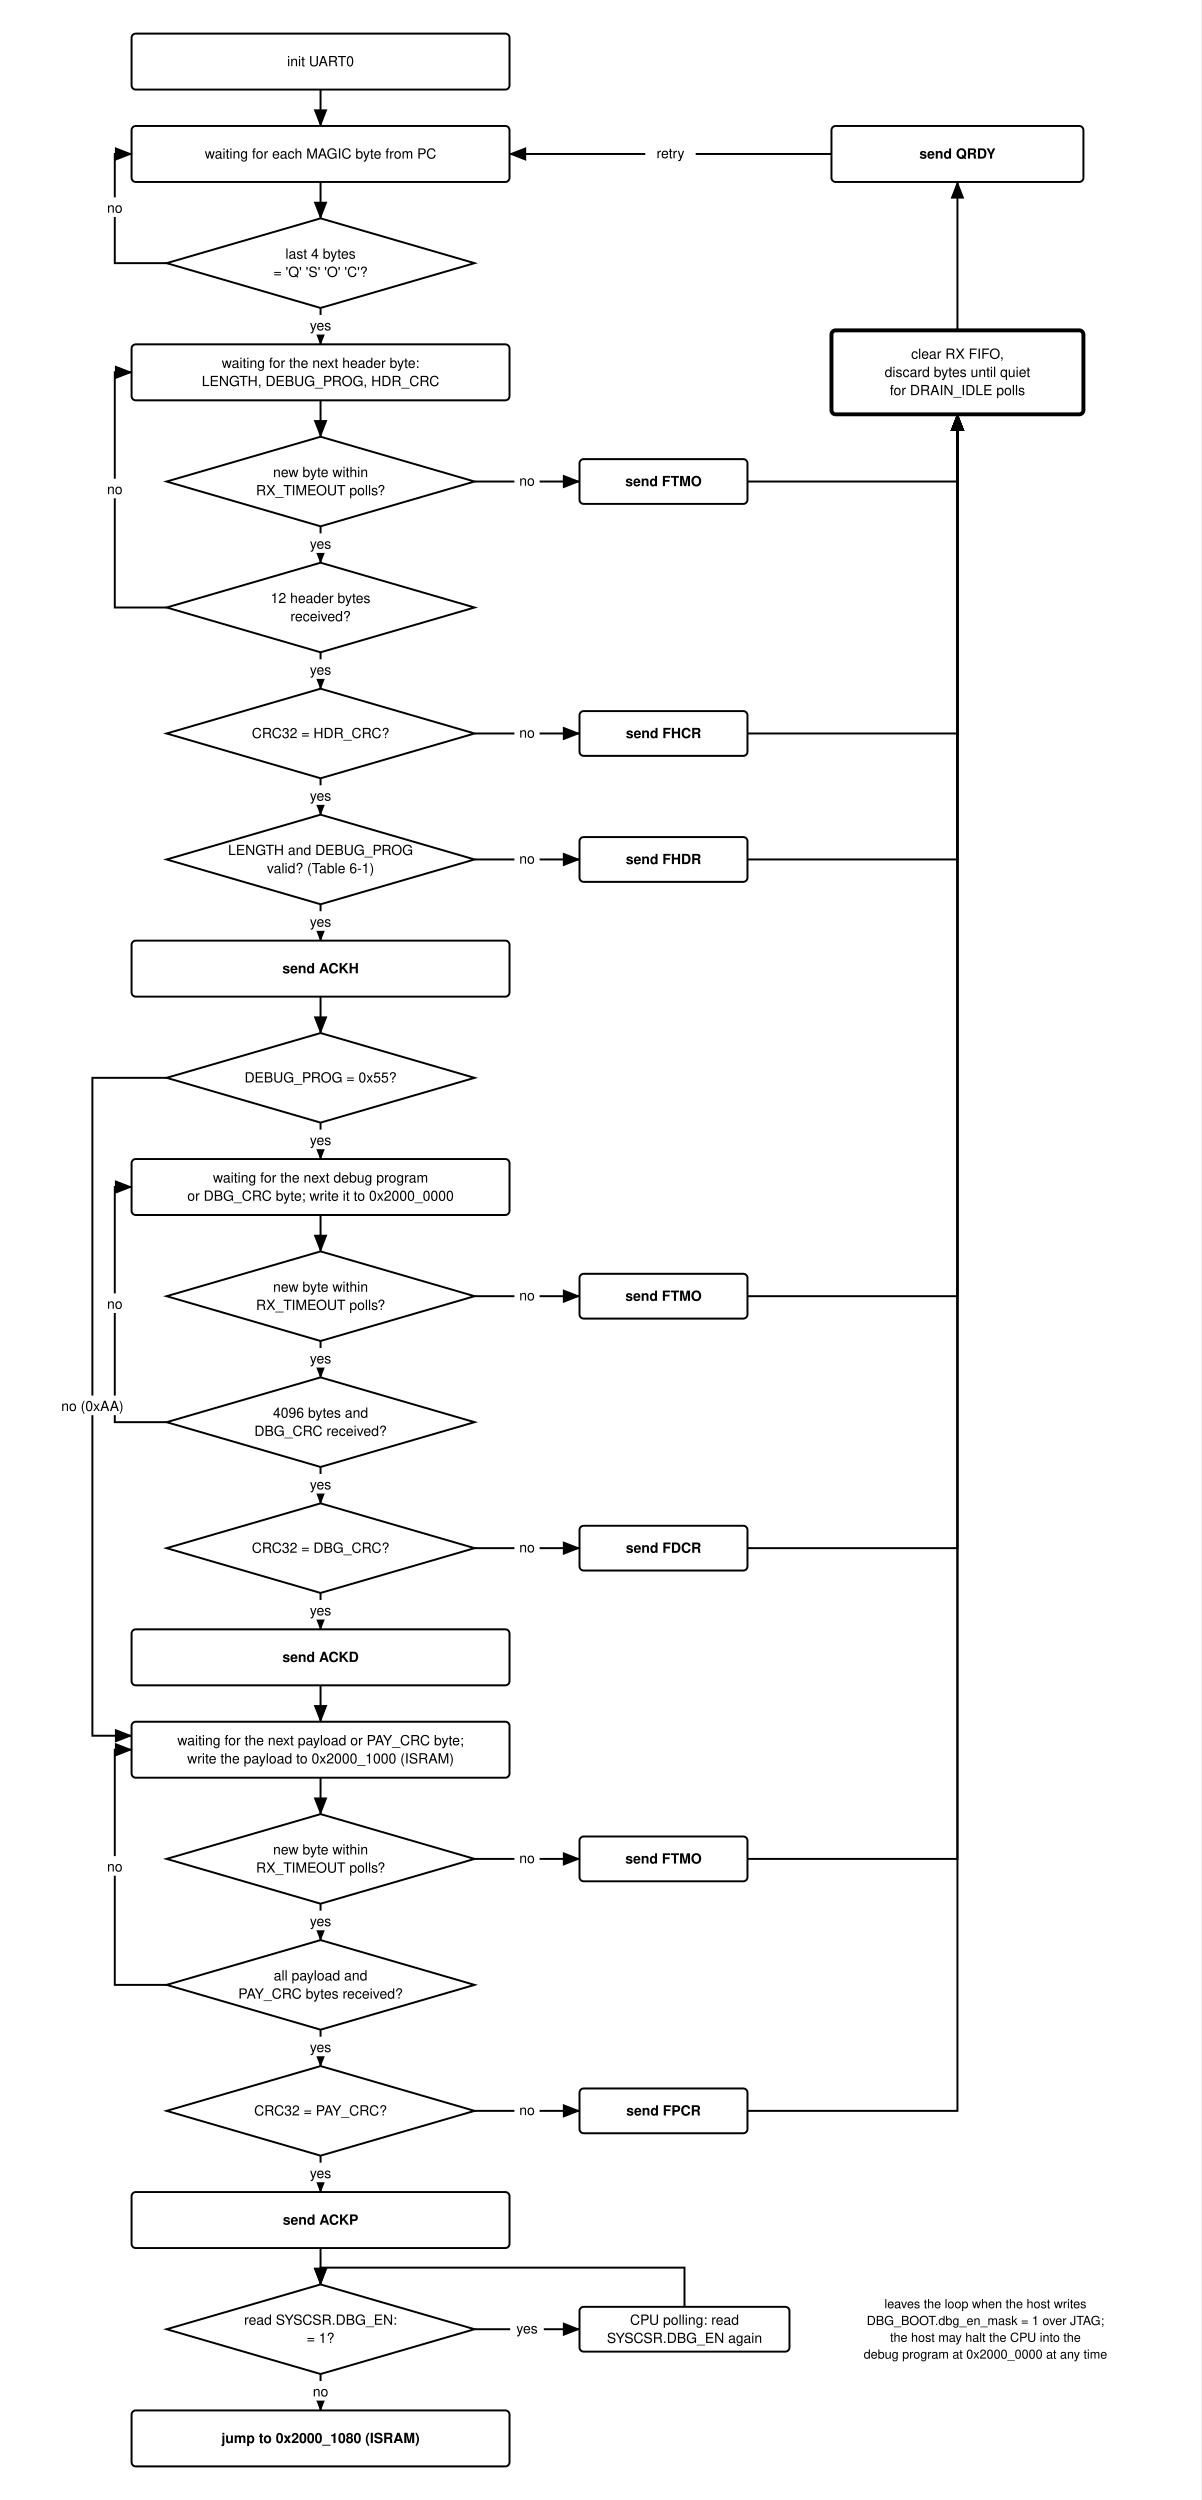
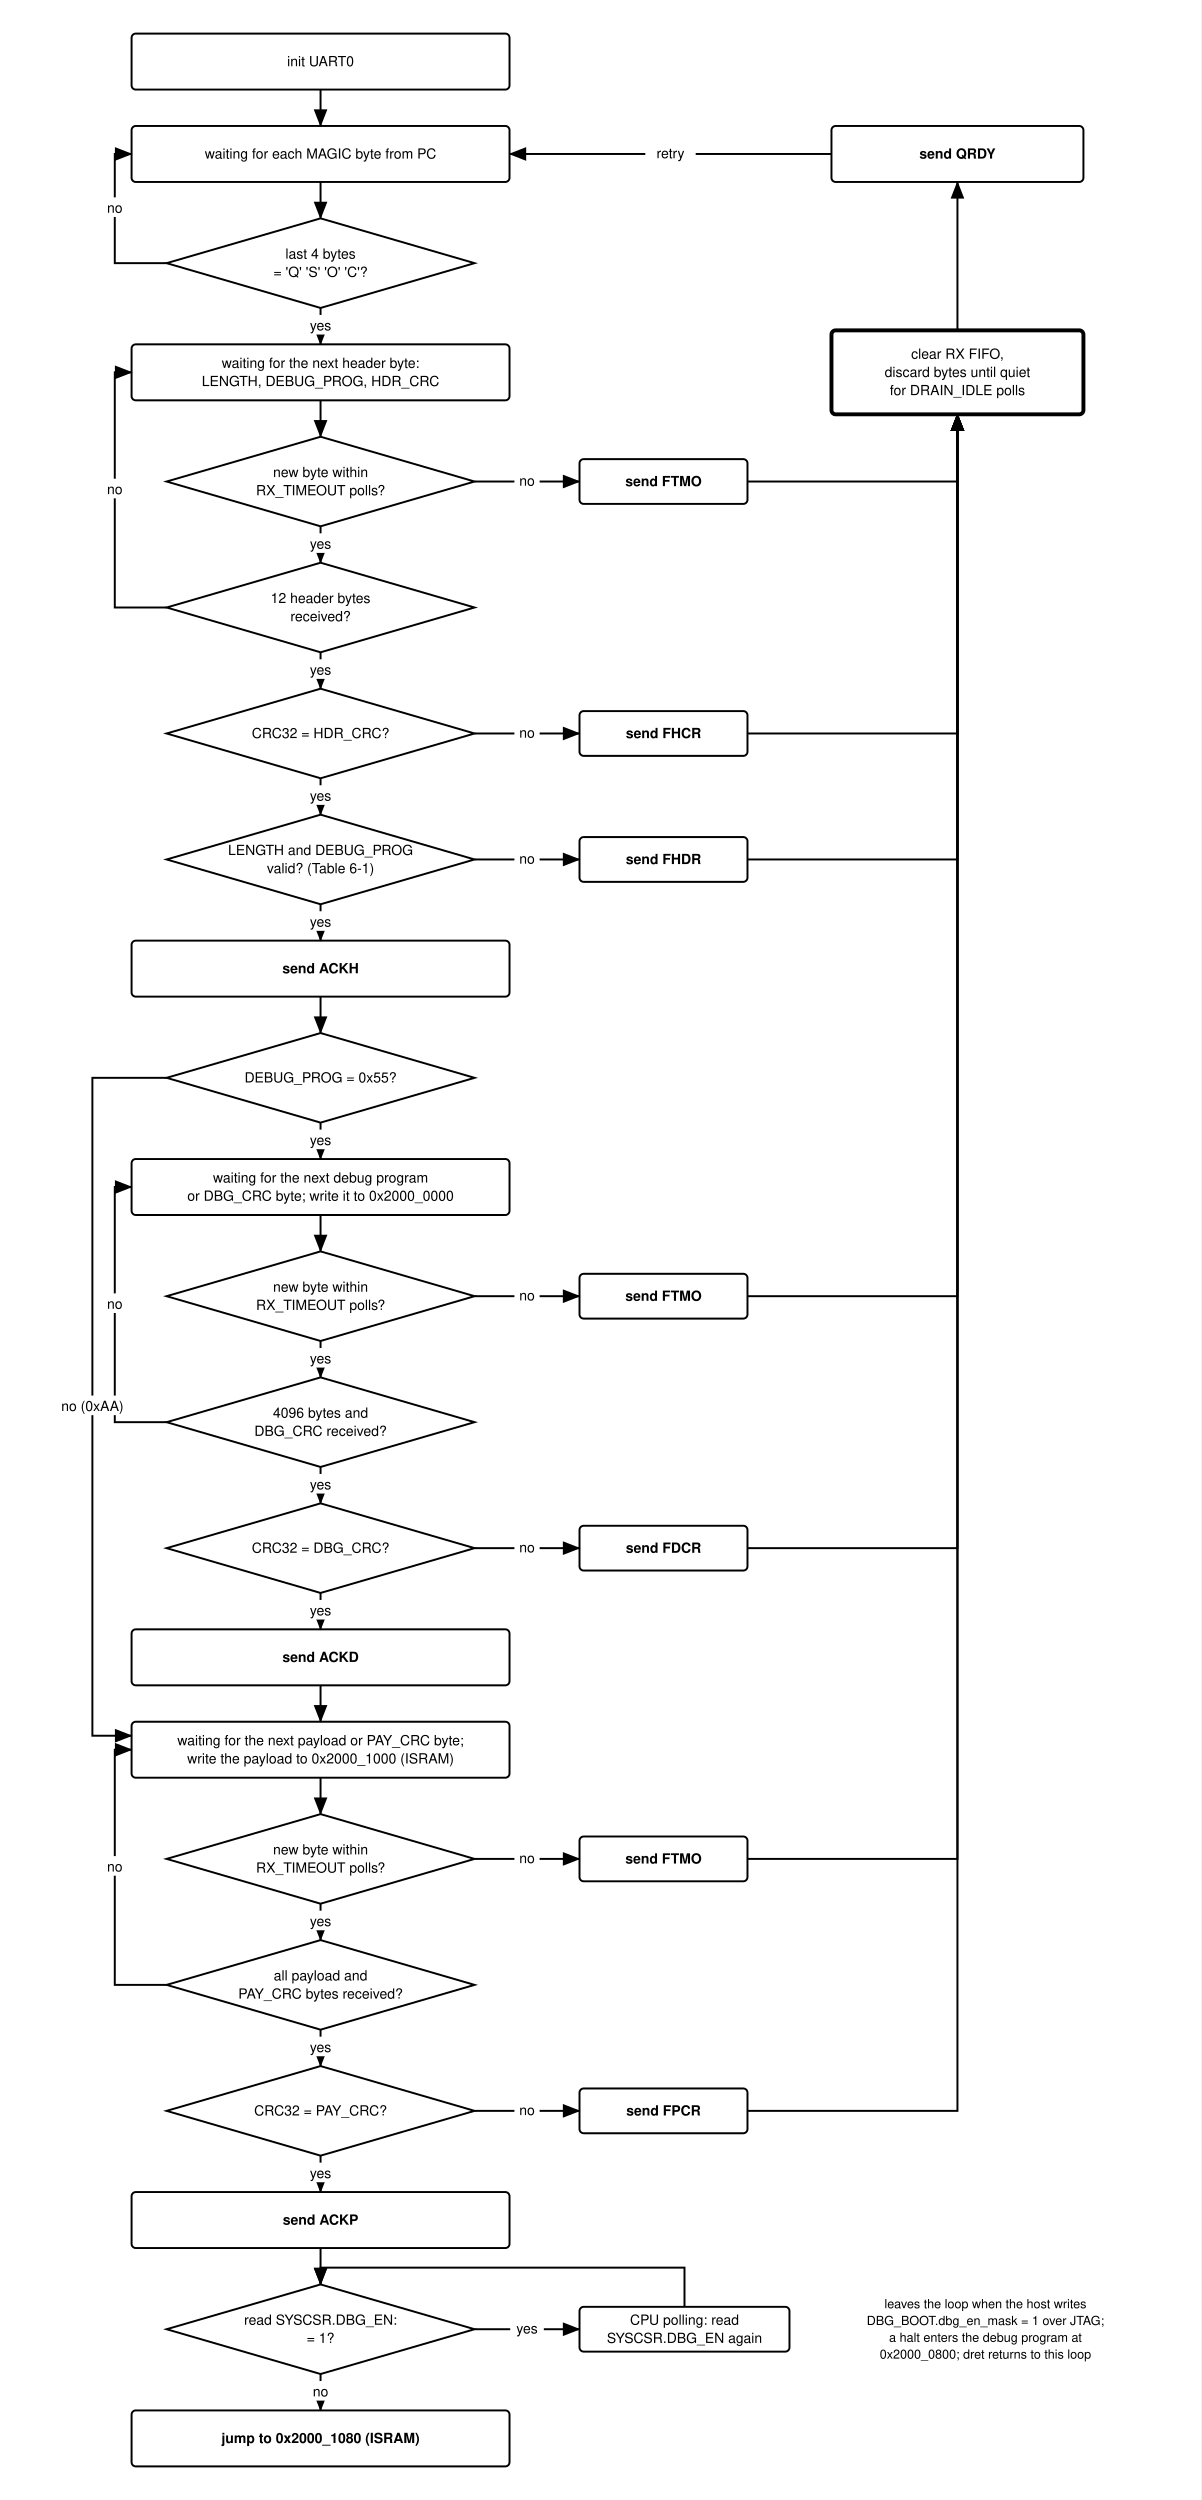
<svg xmlns="http://www.w3.org/2000/svg" width="858" height="1786" viewBox="-74 -14 858 1786" font-family="Helvetica,Arial,sans-serif">
  <defs>
    <marker id="ah" markerWidth="9" markerHeight="7" refX="8.5" refY="3.5" orient="auto">
      <polygon points="0 0, 9 3.5, 0 7" fill="#000000" />
    </marker>
    <marker id="ahs" markerWidth="9" markerHeight="7" refX="0.5" refY="3.5" orient="auto">
      <polygon points="9 0, 0 3.5, 9 7" fill="#000000" />
    </marker>
  </defs>
  <rect x="-74" y="-14" width="858" height="1786" fill="#ffffff" />
  <rect x="20" y="10" width="270" height="40" rx="3" fill="#ffffff" stroke="#000000" stroke-width="1.4" />
  <rect x="20" y="76" width="270" height="40" rx="3" fill="#ffffff" stroke="#000000" stroke-width="1.4" />
  <polygon points="155.0,142 265,174.0 155.0,206 45,174.0" fill="#ffffff" stroke="#000000" stroke-width="1.4" />
  <rect x="20" y="232" width="270" height="40" rx="3" fill="#ffffff" stroke="#000000" stroke-width="1.4" />
  <polygon points="155.0,298 265,330.0 155.0,362 45,330.0" fill="#ffffff" stroke="#000000" stroke-width="1.4" />
  <polygon points="155.0,388 265,420.0 155.0,452 45,420.0" fill="#ffffff" stroke="#000000" stroke-width="1.4" />
  <polygon points="155.0,478 265,510.0 155.0,542 45,510.0" fill="#ffffff" stroke="#000000" stroke-width="1.4" />
  <polygon points="155.0,568 265,600.0 155.0,632 45,600.0" fill="#ffffff" stroke="#000000" stroke-width="1.4" />
  <rect x="20" y="658" width="270" height="40" rx="3" fill="#ffffff" stroke="#000000" stroke-width="1.4" />
  <polygon points="155.0,724 265,756.0 155.0,788 45,756.0" fill="#ffffff" stroke="#000000" stroke-width="1.4" />
  <rect x="20" y="814" width="270" height="40" rx="3" fill="#ffffff" stroke="#000000" stroke-width="1.4" />
  <polygon points="155.0,880 265,912.0 155.0,944 45,912.0" fill="#ffffff" stroke="#000000" stroke-width="1.4" />
  <polygon points="155.0,970 265,1002.0 155.0,1034 45,1002.0" fill="#ffffff" stroke="#000000" stroke-width="1.4" />
  <polygon points="155.0,1060 265,1092.0 155.0,1124 45,1092.0" fill="#ffffff" stroke="#000000" stroke-width="1.4" />
  <rect x="20" y="1150" width="270" height="40" rx="3" fill="#ffffff" stroke="#000000" stroke-width="1.4" />
  <rect x="20" y="1216" width="270" height="40" rx="3" fill="#ffffff" stroke="#000000" stroke-width="1.4" />
  <polygon points="155.0,1282 265,1314.0 155.0,1346 45,1314.0" fill="#ffffff" stroke="#000000" stroke-width="1.4" />
  <polygon points="155.0,1372 265,1404.0 155.0,1436 45,1404.0" fill="#ffffff" stroke="#000000" stroke-width="1.4" />
  <polygon points="155.0,1462 265,1494.0 155.0,1526 45,1494.0" fill="#ffffff" stroke="#000000" stroke-width="1.4" />
  <rect x="20" y="1552" width="270" height="40" rx="3" fill="#ffffff" stroke="#000000" stroke-width="1.4" />
  <polygon points="155.0,1618 265,1650.0 155.0,1682 45,1650.0" fill="#ffffff" stroke="#000000" stroke-width="1.4" />
  <rect x="20" y="1708" width="270" height="40" rx="3" fill="#ffffff" stroke="#000000" stroke-width="1.4" />
  <rect x="520" y="76" width="180" height="40" rx="3" fill="#ffffff" stroke="#000000" stroke-width="1.4" />
  <rect x="520" y="222" width="180" height="60" rx="3" fill="#ffffff" stroke="#000000" stroke-width="2.8" />
  <rect x="-50" y="724" width="1" height="1" rx="3" fill="none" stroke="none" stroke-width="0" />
  <rect x="340" y="1634.0" width="150" height="32" rx="3" fill="#ffffff" stroke="#000000" stroke-width="1.4" />
  <rect x="500" y="1612" width="260" height="76" rx="3" fill="none" stroke="none" stroke-width="0" />
  <rect x="340" y="314.0" width="120" height="32" rx="3" fill="#ffffff" stroke="#000000" stroke-width="1.4" />
  <rect x="340" y="494.0" width="120" height="32" rx="3" fill="#ffffff" stroke="#000000" stroke-width="1.4" />
  <rect x="340" y="584.0" width="120" height="32" rx="3" fill="#ffffff" stroke="#000000" stroke-width="1.4" />
  <rect x="340" y="896.0" width="120" height="32" rx="3" fill="#ffffff" stroke="#000000" stroke-width="1.4" />
  <rect x="340" y="1076.0" width="120" height="32" rx="3" fill="#ffffff" stroke="#000000" stroke-width="1.4" />
  <rect x="340" y="1298.0" width="120" height="32" rx="3" fill="#ffffff" stroke="#000000" stroke-width="1.4" />
  <rect x="340" y="1478.0" width="120" height="32" rx="3" fill="#ffffff" stroke="#000000" stroke-width="1.4" />
  <polyline points="155.0,50.0 155.0,76.0" fill="none" stroke="#000000" stroke-width="1.4" marker-end="url(#ah)" />
  <polyline points="155.0,116.0 155.0,142.0" fill="none" stroke="#000000" stroke-width="1.4" marker-end="url(#ah)" />
  <polyline points="155.0,206.0 155.0,232.0" fill="none" stroke="#000000" stroke-width="1.4" marker-end="url(#ah)" />
  <rect x="143.0" y="211.0" width="24.0" height="14" fill="#ffffff" />
  <text x="155.0" y="222.0" font-size="10" fill="#000000" text-anchor="middle">yes</text>
  <polyline points="155.0,272.0 155.0,298.0" fill="none" stroke="#000000" stroke-width="1.4" marker-end="url(#ah)" />
  <polyline points="155.0,362.0 155.0,388.0" fill="none" stroke="#000000" stroke-width="1.4" marker-end="url(#ah)" />
  <rect x="143.0" y="367.0" width="24.0" height="14" fill="#ffffff" />
  <text x="155.0" y="378.0" font-size="10" fill="#000000" text-anchor="middle">yes</text>
  <polyline points="155.0,452.0 155.0,478.0" fill="none" stroke="#000000" stroke-width="1.4" marker-end="url(#ah)" />
  <rect x="143.0" y="457.0" width="24.0" height="14" fill="#ffffff" />
  <text x="155.0" y="468.0" font-size="10" fill="#000000" text-anchor="middle">yes</text>
  <polyline points="155.0,542.0 155.0,568.0" fill="none" stroke="#000000" stroke-width="1.4" marker-end="url(#ah)" />
  <rect x="143.0" y="547.0" width="24.0" height="14" fill="#ffffff" />
  <text x="155.0" y="558.0" font-size="10" fill="#000000" text-anchor="middle">yes</text>
  <polyline points="155.0,632.0 155.0,658.0" fill="none" stroke="#000000" stroke-width="1.4" marker-end="url(#ah)" />
  <rect x="143.0" y="637.0" width="24.0" height="14" fill="#ffffff" />
  <text x="155.0" y="648.0" font-size="10" fill="#000000" text-anchor="middle">yes</text>
  <polyline points="155.0,698.0 155.0,724.0" fill="none" stroke="#000000" stroke-width="1.4" marker-end="url(#ah)" />
  <polyline points="155.0,788.0 155.0,814.0" fill="none" stroke="#000000" stroke-width="1.4" marker-end="url(#ah)" />
  <rect x="143.0" y="793.0" width="24.0" height="14" fill="#ffffff" />
  <text x="155.0" y="804.0" font-size="10" fill="#000000" text-anchor="middle">yes</text>
  <polyline points="155.0,854.0 155.0,880.0" fill="none" stroke="#000000" stroke-width="1.4" marker-end="url(#ah)" />
  <polyline points="155.0,944.0 155.0,970.0" fill="none" stroke="#000000" stroke-width="1.4" marker-end="url(#ah)" />
  <rect x="143.0" y="949.0" width="24.0" height="14" fill="#ffffff" />
  <text x="155.0" y="960.0" font-size="10" fill="#000000" text-anchor="middle">yes</text>
  <polyline points="155.0,1034.0 155.0,1060.0" fill="none" stroke="#000000" stroke-width="1.4" marker-end="url(#ah)" />
  <rect x="143.0" y="1039.0" width="24.0" height="14" fill="#ffffff" />
  <text x="155.0" y="1050.0" font-size="10" fill="#000000" text-anchor="middle">yes</text>
  <polyline points="155.0,1124.0 155.0,1150.0" fill="none" stroke="#000000" stroke-width="1.4" marker-end="url(#ah)" />
  <rect x="143.0" y="1129.0" width="24.0" height="14" fill="#ffffff" />
  <text x="155.0" y="1140.0" font-size="10" fill="#000000" text-anchor="middle">yes</text>
  <polyline points="155.0,1190.0 155.0,1216.0" fill="none" stroke="#000000" stroke-width="1.4" marker-end="url(#ah)" />
  <polyline points="155.0,1256.0 155.0,1282.0" fill="none" stroke="#000000" stroke-width="1.4" marker-end="url(#ah)" />
  <polyline points="155.0,1346.0 155.0,1372.0" fill="none" stroke="#000000" stroke-width="1.4" marker-end="url(#ah)" />
  <rect x="143.0" y="1351.0" width="24.0" height="14" fill="#ffffff" />
  <text x="155.0" y="1362.0" font-size="10" fill="#000000" text-anchor="middle">yes</text>
  <polyline points="155.0,1436.0 155.0,1462.0" fill="none" stroke="#000000" stroke-width="1.4" marker-end="url(#ah)" />
  <rect x="143.0" y="1441.0" width="24.0" height="14" fill="#ffffff" />
  <text x="155.0" y="1452.0" font-size="10" fill="#000000" text-anchor="middle">yes</text>
  <polyline points="155.0,1526.0 155.0,1552.0" fill="none" stroke="#000000" stroke-width="1.4" marker-end="url(#ah)" />
  <rect x="143.0" y="1531.0" width="24.0" height="14" fill="#ffffff" />
  <text x="155.0" y="1542.0" font-size="10" fill="#000000" text-anchor="middle">yes</text>
  <polyline points="155.0,1592.0 155.0,1618.0" fill="none" stroke="#000000" stroke-width="1.4" marker-end="url(#ah)" />
  <polyline points="155.0,1682.0 155.0,1708.0" fill="none" stroke="#000000" stroke-width="1.4" marker-end="url(#ah)" />
  <rect x="146.0" y="1687.0" width="18.0" height="14" fill="#ffffff" />
  <text x="155.0" y="1698.0" font-size="10" fill="#000000" text-anchor="middle">no</text>
  <polyline points="45.0,174.0 8.0,174.0 8.0,96.0 20.0,96.0" fill="none" stroke="#000000" stroke-width="1.4" marker-end="url(#ah)" />
  <rect x="-1.0" y="127.0" width="18.0" height="14" fill="#ffffff" />
  <text x="8.0" y="138.0" font-size="10" fill="#000000" text-anchor="middle">no</text>
  <polyline points="45.0,420.0 8.0,420.0 8.0,252.0 20.0,252.0" fill="none" stroke="#000000" stroke-width="1.4" marker-end="url(#ah)" />
  <rect x="-1.0" y="328.0" width="18.0" height="14" fill="#ffffff" />
  <text x="8.0" y="339.0" font-size="10" fill="#000000" text-anchor="middle">no</text>
  <polyline points="45.0,1002.0 8.0,1002.0 8.0,834.0 20.0,834.0" fill="none" stroke="#000000" stroke-width="1.4" marker-end="url(#ah)" />
  <rect x="-1.0" y="910.0" width="18.0" height="14" fill="#ffffff" />
  <text x="8.0" y="921.0" font-size="10" fill="#000000" text-anchor="middle">no</text>
  <polyline points="45.0,1404.0 8.0,1404.0 8.0,1236.0 20.0,1236.0" fill="none" stroke="#000000" stroke-width="1.4" marker-end="url(#ah)" />
  <rect x="-1.0" y="1312.0" width="18.0" height="14" fill="#ffffff" />
  <text x="8.0" y="1323.0" font-size="10" fill="#000000" text-anchor="middle">no</text>
  <polyline points="45.0,756.0 -8.0,756.0 -8.0,1226.0 20.0,1226.0" fill="none" stroke="#000000" stroke-width="1.4" marker-end="url(#ah)" />
  <rect x="-38.0" y="983.0" width="60.0" height="14" fill="#ffffff" />
  <text x="-8.0" y="994.0" font-size="10" fill="#000000" text-anchor="middle">no (0xAA)</text>
  <polyline points="265.0,1650.0 340.0,1650.0" fill="none" stroke="#000000" stroke-width="1.4" marker-end="url(#ah)" />
  <rect x="290.5" y="1642.0" width="24.0" height="14" fill="#ffffff" />
  <text x="302.5" y="1653.0" font-size="10" fill="#000000" text-anchor="middle">yes</text>
  <polyline points="415.0,1634.0 415.0,1606.0 155.0,1606.0 155.0,1618.0" fill="none" stroke="#000000" stroke-width="1.4" marker-end="url(#ah)" />
  <polyline points="265.0,330.0 340.0,330.0" fill="none" stroke="#000000" stroke-width="1.4" marker-end="url(#ah)" />
  <rect x="293.5" y="322.0" width="18.0" height="14" fill="#ffffff" />
  <text x="302.5" y="333.0" font-size="10" fill="#000000" text-anchor="middle">no</text>
  <polyline points="460.0,330.0 610.0,330.0 610.0,282.0" fill="none" stroke="#000000" stroke-width="1.4" marker-end="url(#ah)" />
  <polyline points="265.0,510.0 340.0,510.0" fill="none" stroke="#000000" stroke-width="1.4" marker-end="url(#ah)" />
  <rect x="293.5" y="502.0" width="18.0" height="14" fill="#ffffff" />
  <text x="302.5" y="513.0" font-size="10" fill="#000000" text-anchor="middle">no</text>
  <polyline points="460.0,510.0 610.0,510.0 610.0,282.0" fill="none" stroke="#000000" stroke-width="1.4" marker-end="url(#ah)" />
  <polyline points="265.0,600.0 340.0,600.0" fill="none" stroke="#000000" stroke-width="1.4" marker-end="url(#ah)" />
  <rect x="293.5" y="592.0" width="18.0" height="14" fill="#ffffff" />
  <text x="302.5" y="603.0" font-size="10" fill="#000000" text-anchor="middle">no</text>
  <polyline points="460.0,600.0 610.0,600.0 610.0,282.0" fill="none" stroke="#000000" stroke-width="1.4" marker-end="url(#ah)" />
  <polyline points="265.0,912.0 340.0,912.0" fill="none" stroke="#000000" stroke-width="1.4" marker-end="url(#ah)" />
  <rect x="293.5" y="904.0" width="18.0" height="14" fill="#ffffff" />
  <text x="302.5" y="915.0" font-size="10" fill="#000000" text-anchor="middle">no</text>
  <polyline points="460.0,912.0 610.0,912.0 610.0,282.0" fill="none" stroke="#000000" stroke-width="1.4" marker-end="url(#ah)" />
  <polyline points="265.0,1092.0 340.0,1092.0" fill="none" stroke="#000000" stroke-width="1.4" marker-end="url(#ah)" />
  <rect x="293.5" y="1084.0" width="18.0" height="14" fill="#ffffff" />
  <text x="302.5" y="1095.0" font-size="10" fill="#000000" text-anchor="middle">no</text>
  <polyline points="460.0,1092.0 610.0,1092.0 610.0,282.0" fill="none" stroke="#000000" stroke-width="1.4" marker-end="url(#ah)" />
  <polyline points="265.0,1314.0 340.0,1314.0" fill="none" stroke="#000000" stroke-width="1.4" marker-end="url(#ah)" />
  <rect x="293.5" y="1306.0" width="18.0" height="14" fill="#ffffff" />
  <text x="302.5" y="1317.0" font-size="10" fill="#000000" text-anchor="middle">no</text>
  <polyline points="460.0,1314.0 610.0,1314.0 610.0,282.0" fill="none" stroke="#000000" stroke-width="1.4" marker-end="url(#ah)" />
  <polyline points="265.0,1494.0 340.0,1494.0" fill="none" stroke="#000000" stroke-width="1.4" marker-end="url(#ah)" />
  <rect x="293.5" y="1486.0" width="18.0" height="14" fill="#ffffff" />
  <text x="302.5" y="1497.0" font-size="10" fill="#000000" text-anchor="middle">no</text>
  <polyline points="460.0,1494.0 610.0,1494.0 610.0,282.0" fill="none" stroke="#000000" stroke-width="1.4" marker-end="url(#ah)" />
  <polyline points="610.0,222.0 610.0,116.0" fill="none" stroke="#000000" stroke-width="1.4" marker-end="url(#ah)" />
  <polyline points="520.0,96.0 290.0,96.0" fill="none" stroke="#000000" stroke-width="1.4" marker-end="url(#ah)" />
  <rect x="387.0" y="88.0" width="36.0" height="14" fill="#ffffff" />
  <text x="405.0" y="99.0" font-size="10" fill="#000000" text-anchor="middle">retry</text>
  <text x="155.0" y="33.3" font-size="10" text-anchor="middle" fill="#000000">init UART0</text>
  <text x="155.0" y="99.3" font-size="10" text-anchor="middle" fill="#000000">waiting for each MAGIC byte from PC</text>
  <text x="155.0" y="170.8" font-size="10" text-anchor="middle" fill="#000000">last 4 bytes</text>
  <text x="155.0" y="183.8" font-size="10" text-anchor="middle" fill="#000000">= 'Q' 'S' 'O' 'C'?</text>
  <text x="155.0" y="248.8" font-size="10" text-anchor="middle" fill="#000000">waiting for the next header byte:</text>
  <text x="155.0" y="261.8" font-size="10" text-anchor="middle" fill="#000000">LENGTH, DEBUG_PROG, HDR_CRC</text>
  <text x="155.0" y="326.8" font-size="10" text-anchor="middle" fill="#000000">new byte within</text>
  <text x="155.0" y="339.8" font-size="10" text-anchor="middle" fill="#000000">RX_TIMEOUT polls?</text>
  <text x="155.0" y="416.8" font-size="10" text-anchor="middle" fill="#000000">12 header bytes</text>
  <text x="155.0" y="429.8" font-size="10" text-anchor="middle" fill="#000000">received?</text>
  <text x="155.0" y="513.3" font-size="10" text-anchor="middle" fill="#000000">CRC32 = HDR_CRC?</text>
  <text x="155.0" y="596.8" font-size="10" text-anchor="middle" fill="#000000">LENGTH and DEBUG_PROG</text>
  <text x="155.0" y="609.8" font-size="10" text-anchor="middle" fill="#000000">valid? (Table 6-1)</text>
  <text x="155.0" y="681.3" font-size="10" text-anchor="middle" fill="#000000" font-weight="bold">send ACKH</text>
  <text x="155.0" y="759.3" font-size="10" text-anchor="middle" fill="#000000">DEBUG_PROG = 0x55?</text>
  <text x="155.0" y="830.8" font-size="10" text-anchor="middle" fill="#000000">waiting for the next debug program</text>
  <text x="155.0" y="843.8" font-size="10" text-anchor="middle" fill="#000000">or DBG_CRC byte; write it to 0x2000_0000</text>
  <text x="155.0" y="908.8" font-size="10" text-anchor="middle" fill="#000000">new byte within</text>
  <text x="155.0" y="921.8" font-size="10" text-anchor="middle" fill="#000000">RX_TIMEOUT polls?</text>
  <text x="155.0" y="998.8" font-size="10" text-anchor="middle" fill="#000000">4096 bytes and</text>
  <text x="155.0" y="1011.8" font-size="10" text-anchor="middle" fill="#000000">DBG_CRC received?</text>
  <text x="155.0" y="1095.3" font-size="10" text-anchor="middle" fill="#000000">CRC32 = DBG_CRC?</text>
  <text x="155.0" y="1173.3" font-size="10" text-anchor="middle" fill="#000000" font-weight="bold">send ACKD</text>
  <text x="155.0" y="1232.8" font-size="10" text-anchor="middle" fill="#000000">waiting for the next payload or PAY_CRC byte;</text>
  <text x="155.0" y="1245.8" font-size="10" text-anchor="middle" fill="#000000">write the payload to 0x2000_1000 (ISRAM)</text>
  <text x="155.0" y="1310.8" font-size="10" text-anchor="middle" fill="#000000">new byte within</text>
  <text x="155.0" y="1323.8" font-size="10" text-anchor="middle" fill="#000000">RX_TIMEOUT polls?</text>
  <text x="155.0" y="1400.8" font-size="10" text-anchor="middle" fill="#000000">all payload and</text>
  <text x="155.0" y="1413.8" font-size="10" text-anchor="middle" fill="#000000">PAY_CRC bytes received?</text>
  <text x="155.0" y="1497.3" font-size="10" text-anchor="middle" fill="#000000">CRC32 = PAY_CRC?</text>
  <text x="155.0" y="1575.3" font-size="10" text-anchor="middle" fill="#000000" font-weight="bold">send ACKP</text>
  <text x="155.0" y="1646.8" font-size="10" text-anchor="middle" fill="#000000">read SYSCSR.DBG_EN:</text>
  <text x="155.0" y="1659.8" font-size="10" text-anchor="middle" fill="#000000">= 1?</text>
  <text x="155.0" y="1731.3" font-size="10" text-anchor="middle" fill="#000000" font-weight="bold">jump to 0x2000_1080 (ISRAM)</text>
  <text x="610.0" y="99.3" font-size="10" text-anchor="middle" fill="#000000" font-weight="bold">send QRDY</text>
  <text x="610.0" y="242.3" font-size="10" text-anchor="middle" fill="#000000">clear RX FIFO,</text>
  <text x="610.0" y="255.3" font-size="10" text-anchor="middle" fill="#000000">discard bytes until quiet</text>
  <text x="610.0" y="268.3" font-size="10" text-anchor="middle" fill="#000000">for DRAIN_IDLE polls</text>
  <text x="-49.5" y="727.5" font-size="9" text-anchor="middle" fill="#000000" />
  <text x="415.0" y="1646.8" font-size="10" text-anchor="middle" fill="#000000">CPU polling: read</text>
  <text x="415.0" y="1659.8" font-size="10" text-anchor="middle" fill="#000000">SYSCSR.DBG_EN again</text>
  <text x="630.0" y="1635.0" font-size="9" text-anchor="middle" fill="#000000">leaves the loop when the host writes</text>
  <text x="630.0" y="1647.0" font-size="9" text-anchor="middle" fill="#000000">DBG_BOOT.dbg_en_mask = 1 over JTAG;</text>
-   <text x="630.0" y="1659.0" font-size="9" text-anchor="middle" fill="#000000">the host may halt the CPU into the</text>
-   <text x="630.0" y="1671.0" font-size="9" text-anchor="middle" fill="#000000">debug program at 0x2000_0000 at any time</text>
+   <text x="630.0" y="1659.0" font-size="9" text-anchor="middle" fill="#000000">a halt enters the debug program at</text>
+   <text x="630.0" y="1671.0" font-size="9" text-anchor="middle" fill="#000000">0x2000_0800; dret returns to this loop</text>
  <text x="400.0" y="333.3" font-size="10" text-anchor="middle" fill="#000000" font-weight="bold">send FTMO</text>
  <text x="400.0" y="513.3" font-size="10" text-anchor="middle" fill="#000000" font-weight="bold">send FHCR</text>
  <text x="400.0" y="603.3" font-size="10" text-anchor="middle" fill="#000000" font-weight="bold">send FHDR</text>
  <text x="400.0" y="915.3" font-size="10" text-anchor="middle" fill="#000000" font-weight="bold">send FTMO</text>
  <text x="400.0" y="1095.3" font-size="10" text-anchor="middle" fill="#000000" font-weight="bold">send FDCR</text>
  <text x="400.0" y="1317.3" font-size="10" text-anchor="middle" fill="#000000" font-weight="bold">send FTMO</text>
  <text x="400.0" y="1497.3" font-size="10" text-anchor="middle" fill="#000000" font-weight="bold">send FPCR</text>
</svg>
